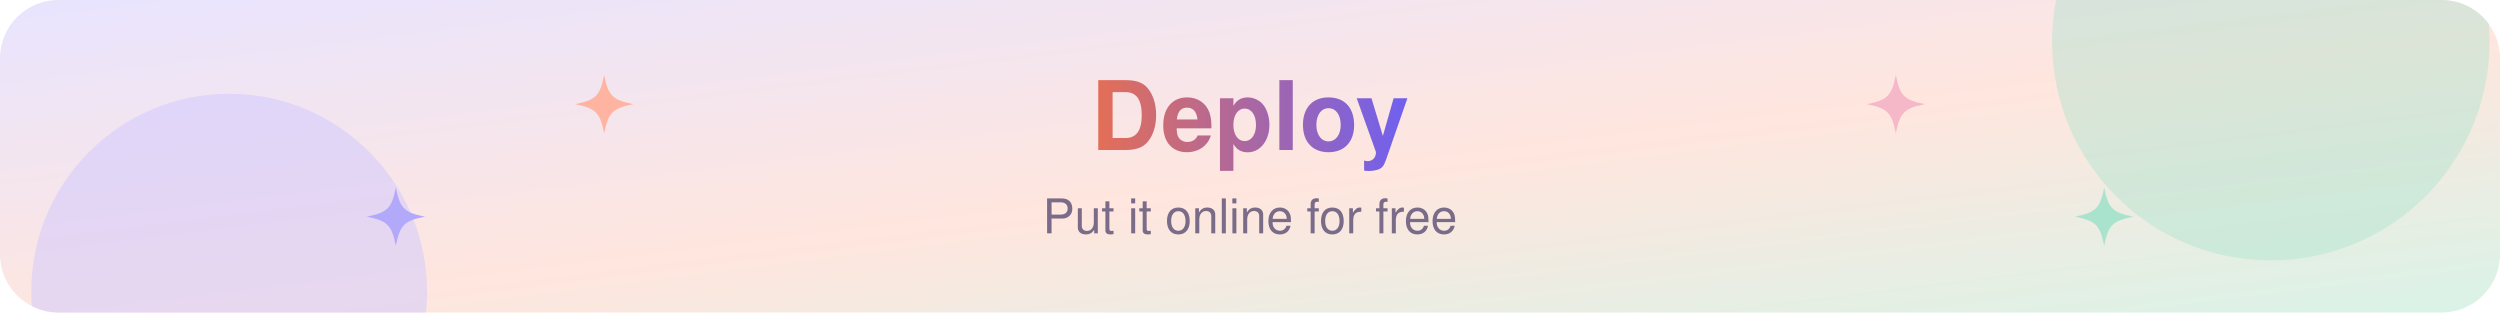
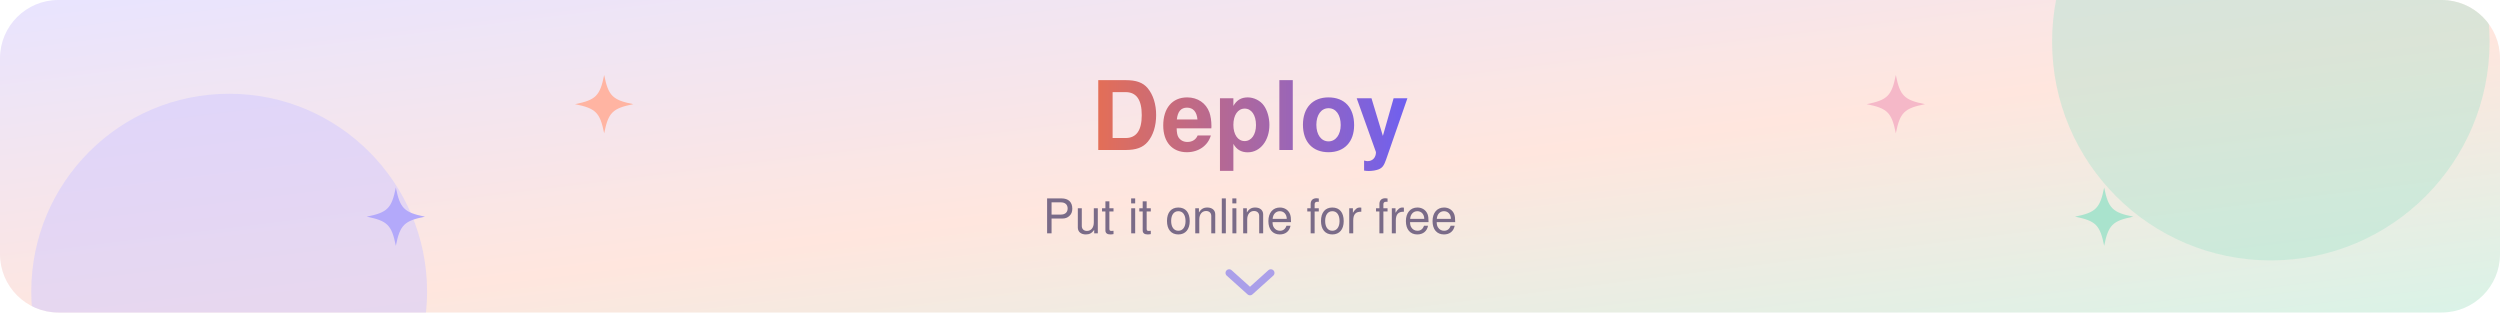
<svg xmlns="http://www.w3.org/2000/svg" viewBox="0 0 1200 150" width="1200" height="150" role="img" aria-label="Deploy">
  <defs>
    <linearGradient id="bg" x1="0" y1="0" x2="1" y2="1">
      <stop offset="0" stop-color="#E8E4FF" />
      <stop offset=".55" stop-color="#FFE6DE" />
      <stop offset="1" stop-color="#D9F3E7" />
    </linearGradient>
    <linearGradient id="t" x1="0" y1="0" x2="1" y2="0">
      <stop offset="0" stop-color="#E36E57" />
      <stop offset="1" stop-color="#6F60F0" />
    </linearGradient>
    <clipPath id="c">
      <rect width="1200" height="150" rx="28" />
    </clipPath>
    <path id="s" d="M0-14C2-4 4-2 14 0 4 2 2 4 0 14-2 4-4 2-14 0-4-2-2-4 0-14Z" />
    <path id="pin" d="M0 0C-5-9-22-20-22-37a22 22 0 0 1 44 0C22-20 5-9 0 0Z" />
  </defs>
  <style>
.blob{animation:drift 11s ease-in-out infinite alternate}.b2{animation-duration:14s;animation-direction:alternate-reverse}.b3{animation-duration:17s}
.bob{animation:bob 3.4s ease-in-out infinite}.d1{animation-delay:-.9s}.d2{animation-delay:-1.8s}.d3{animation-delay:-2.6s}
.walk{stroke-dasharray:3 15;animation:walk 3s linear infinite}
.tw{animation:tw 3.2s ease-in-out infinite}.t2{animation-delay:-1s}.t3{animation-delay:-2s}
.rise{animation:rise .9s ease-out both}.r2{animation-delay:.2s}
@keyframes drift{to{transform:translate(40px,-20px) scale(1.12)}}
@keyframes bob{0%,100%{transform:translateY(0)}50%{transform:translateY(-10px)}}
@keyframes walk{to{stroke-dashoffset:-54}}
@keyframes tw{0%,100%{opacity:.35}50%{opacity:1}}
@keyframes rise{from{opacity:0;transform:translateY(16px)}}
@media (prefers-reduced-motion:reduce){*{animation:none!important}}
</style>
  <g clip-path="url(#c)">
    <rect width="1200" height="150" fill="url(#bg)" />
    <circle class="blob" cx="110" cy="140" r="95" fill="#CFC8FF" opacity=".5" />
    <circle class="blob b2" cx="1090" cy="20" r="105" fill="#A9E3CD" opacity=".42" />
    <use class="tw" href="#s" x="290" y="50" fill="#FFB4A2" />
    <use class="tw t2" href="#s" x="190" y="104" fill="#B3A9FA" />
    <use class="tw t3" href="#s" x="910" y="50" fill="#F5B8C8" />
    <use class="tw" href="#s" x="1010" y="104" fill="#A9E3CD" />
    <g font-family="-apple-system,BlinkMacSystemFont,'Segoe UI',Helvetica,Arial,sans-serif" text-anchor="middle">
      <text x="600" y="72.0" font-size="46" font-weight="800" fill="url(#t)">Deploy</text>
      <text x="600" y="112.0" font-size="23" fill="#7A6B88">Put it online for free</text>
    </g>
+     <g transform="translate(600 136)">
+       <g class="bob">
+         <path d="M-10-5l10 9 10-9" fill="none" stroke="#6F60F0" stroke-opacity=".55" stroke-width="3.5" stroke-linecap="round" stroke-linejoin="round" />
+       </g>
+     </g>
  </g>
</svg>
